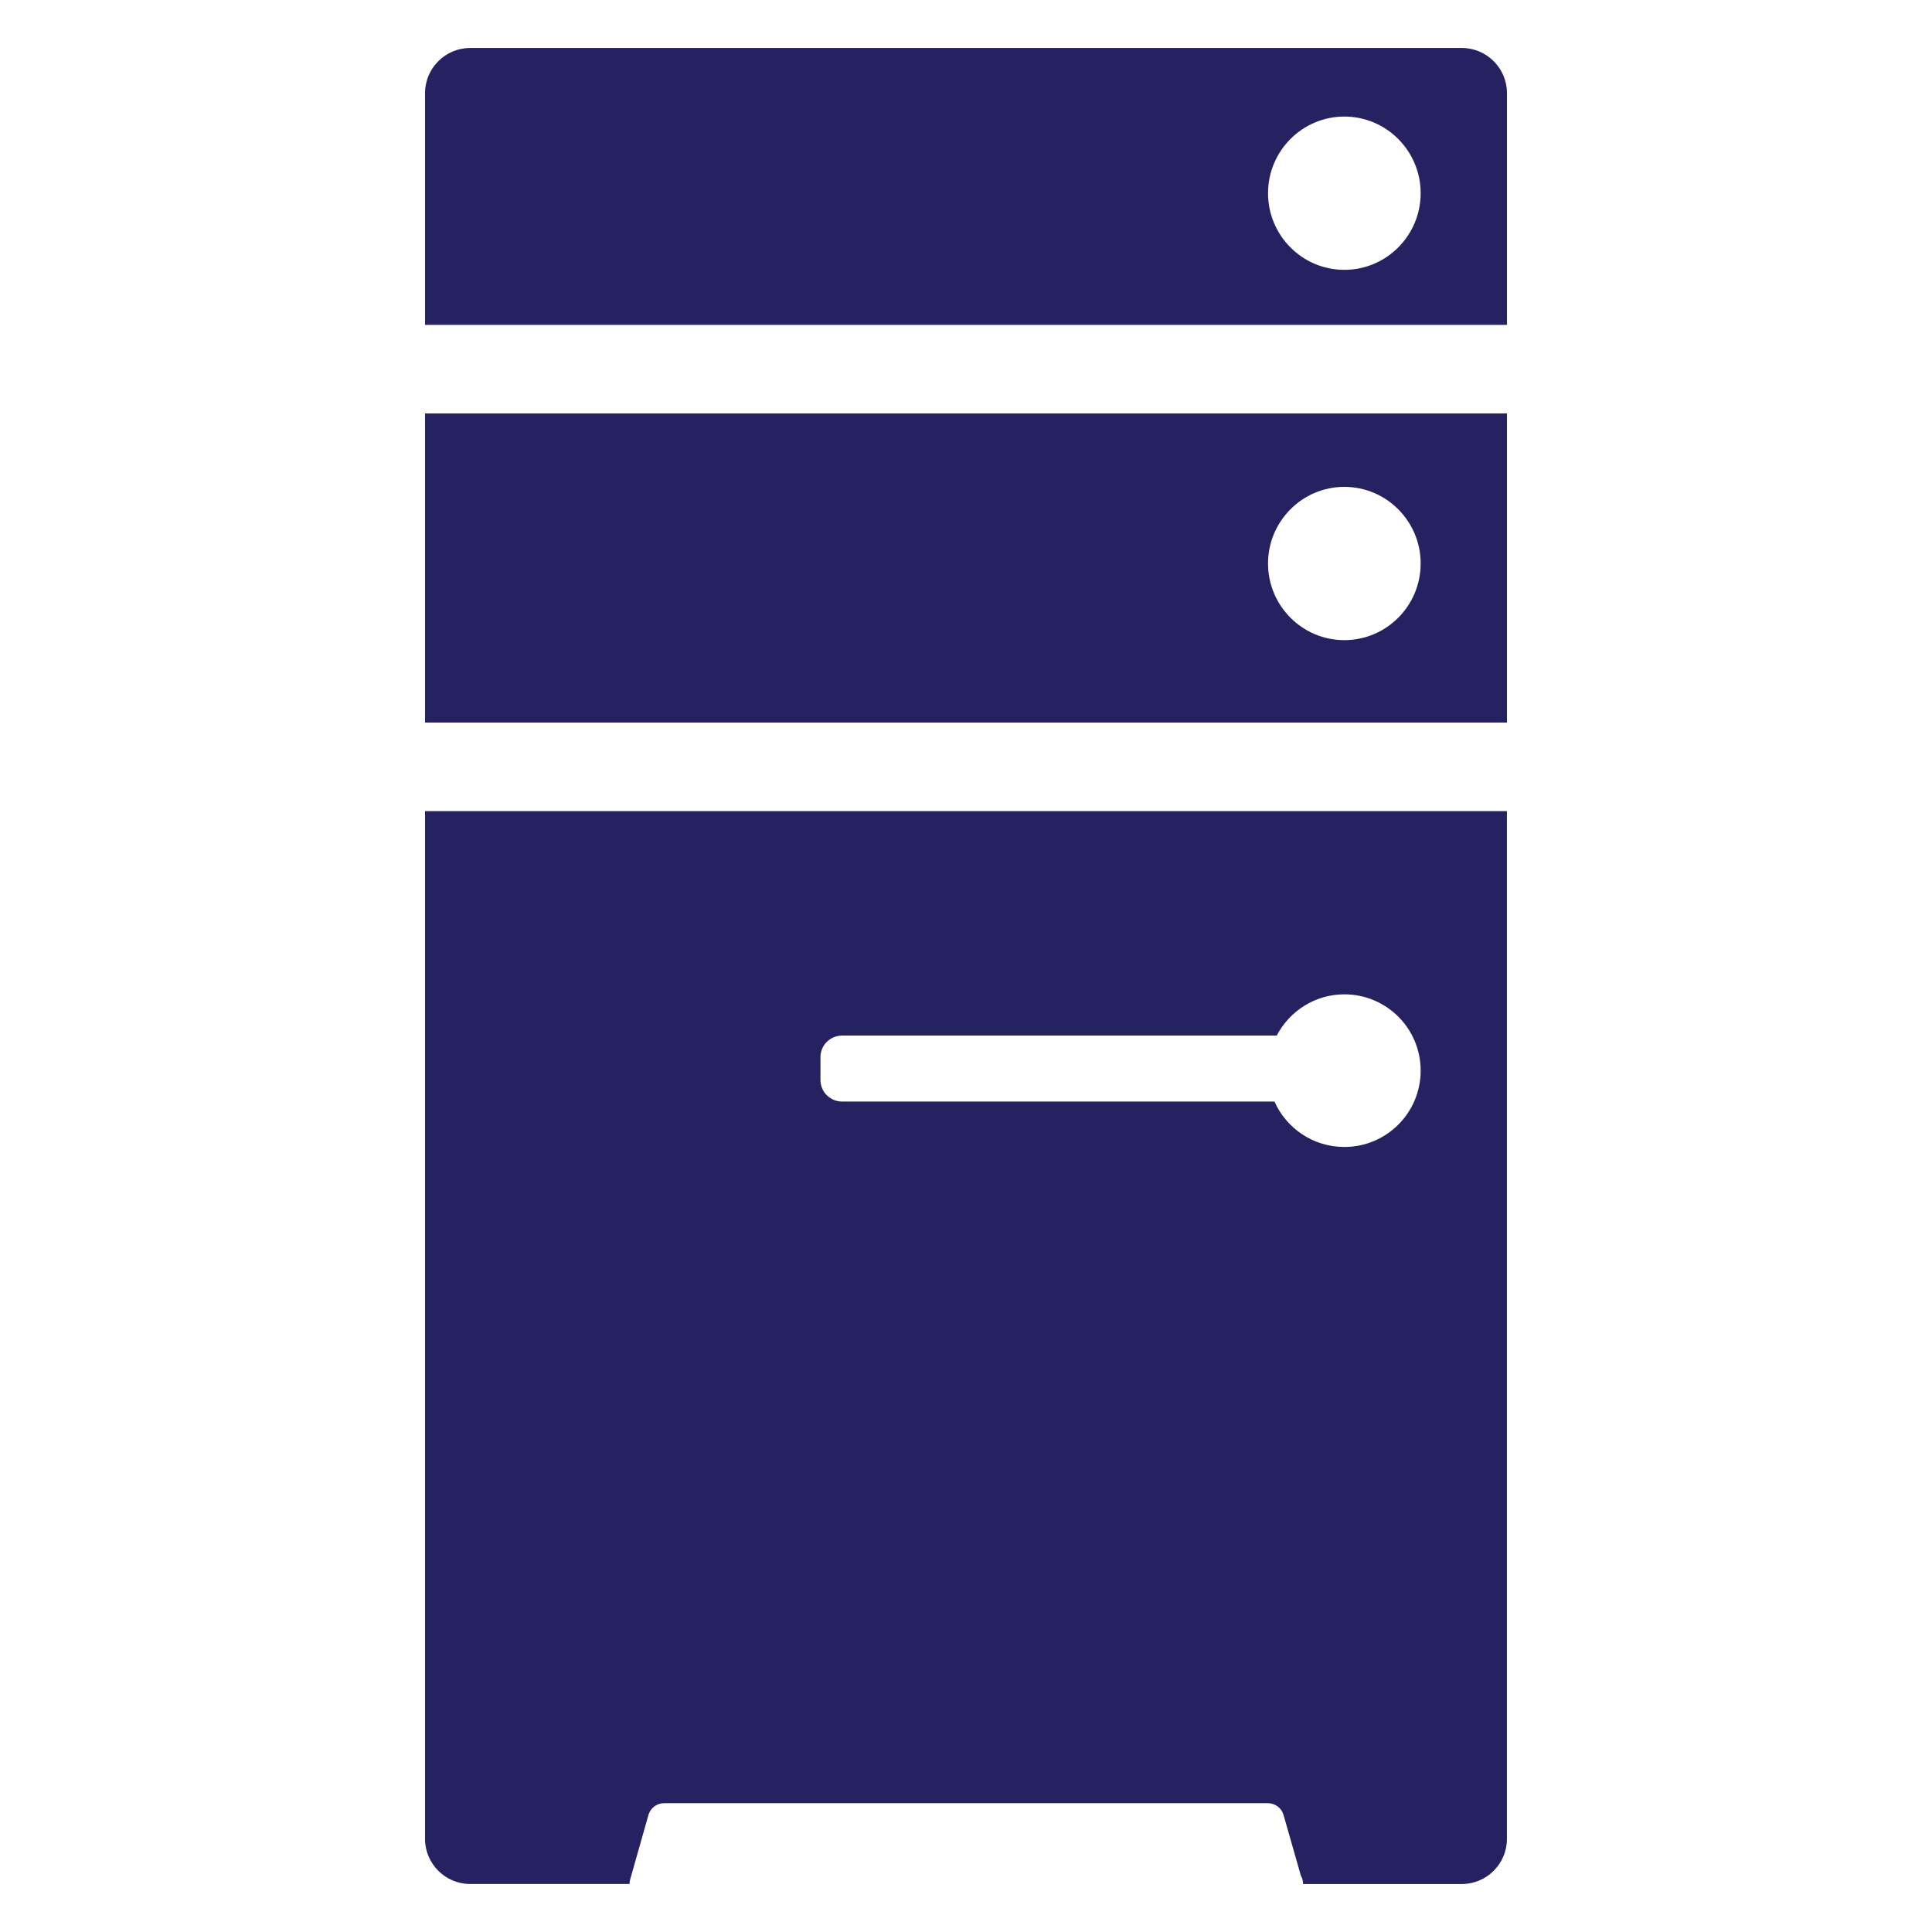
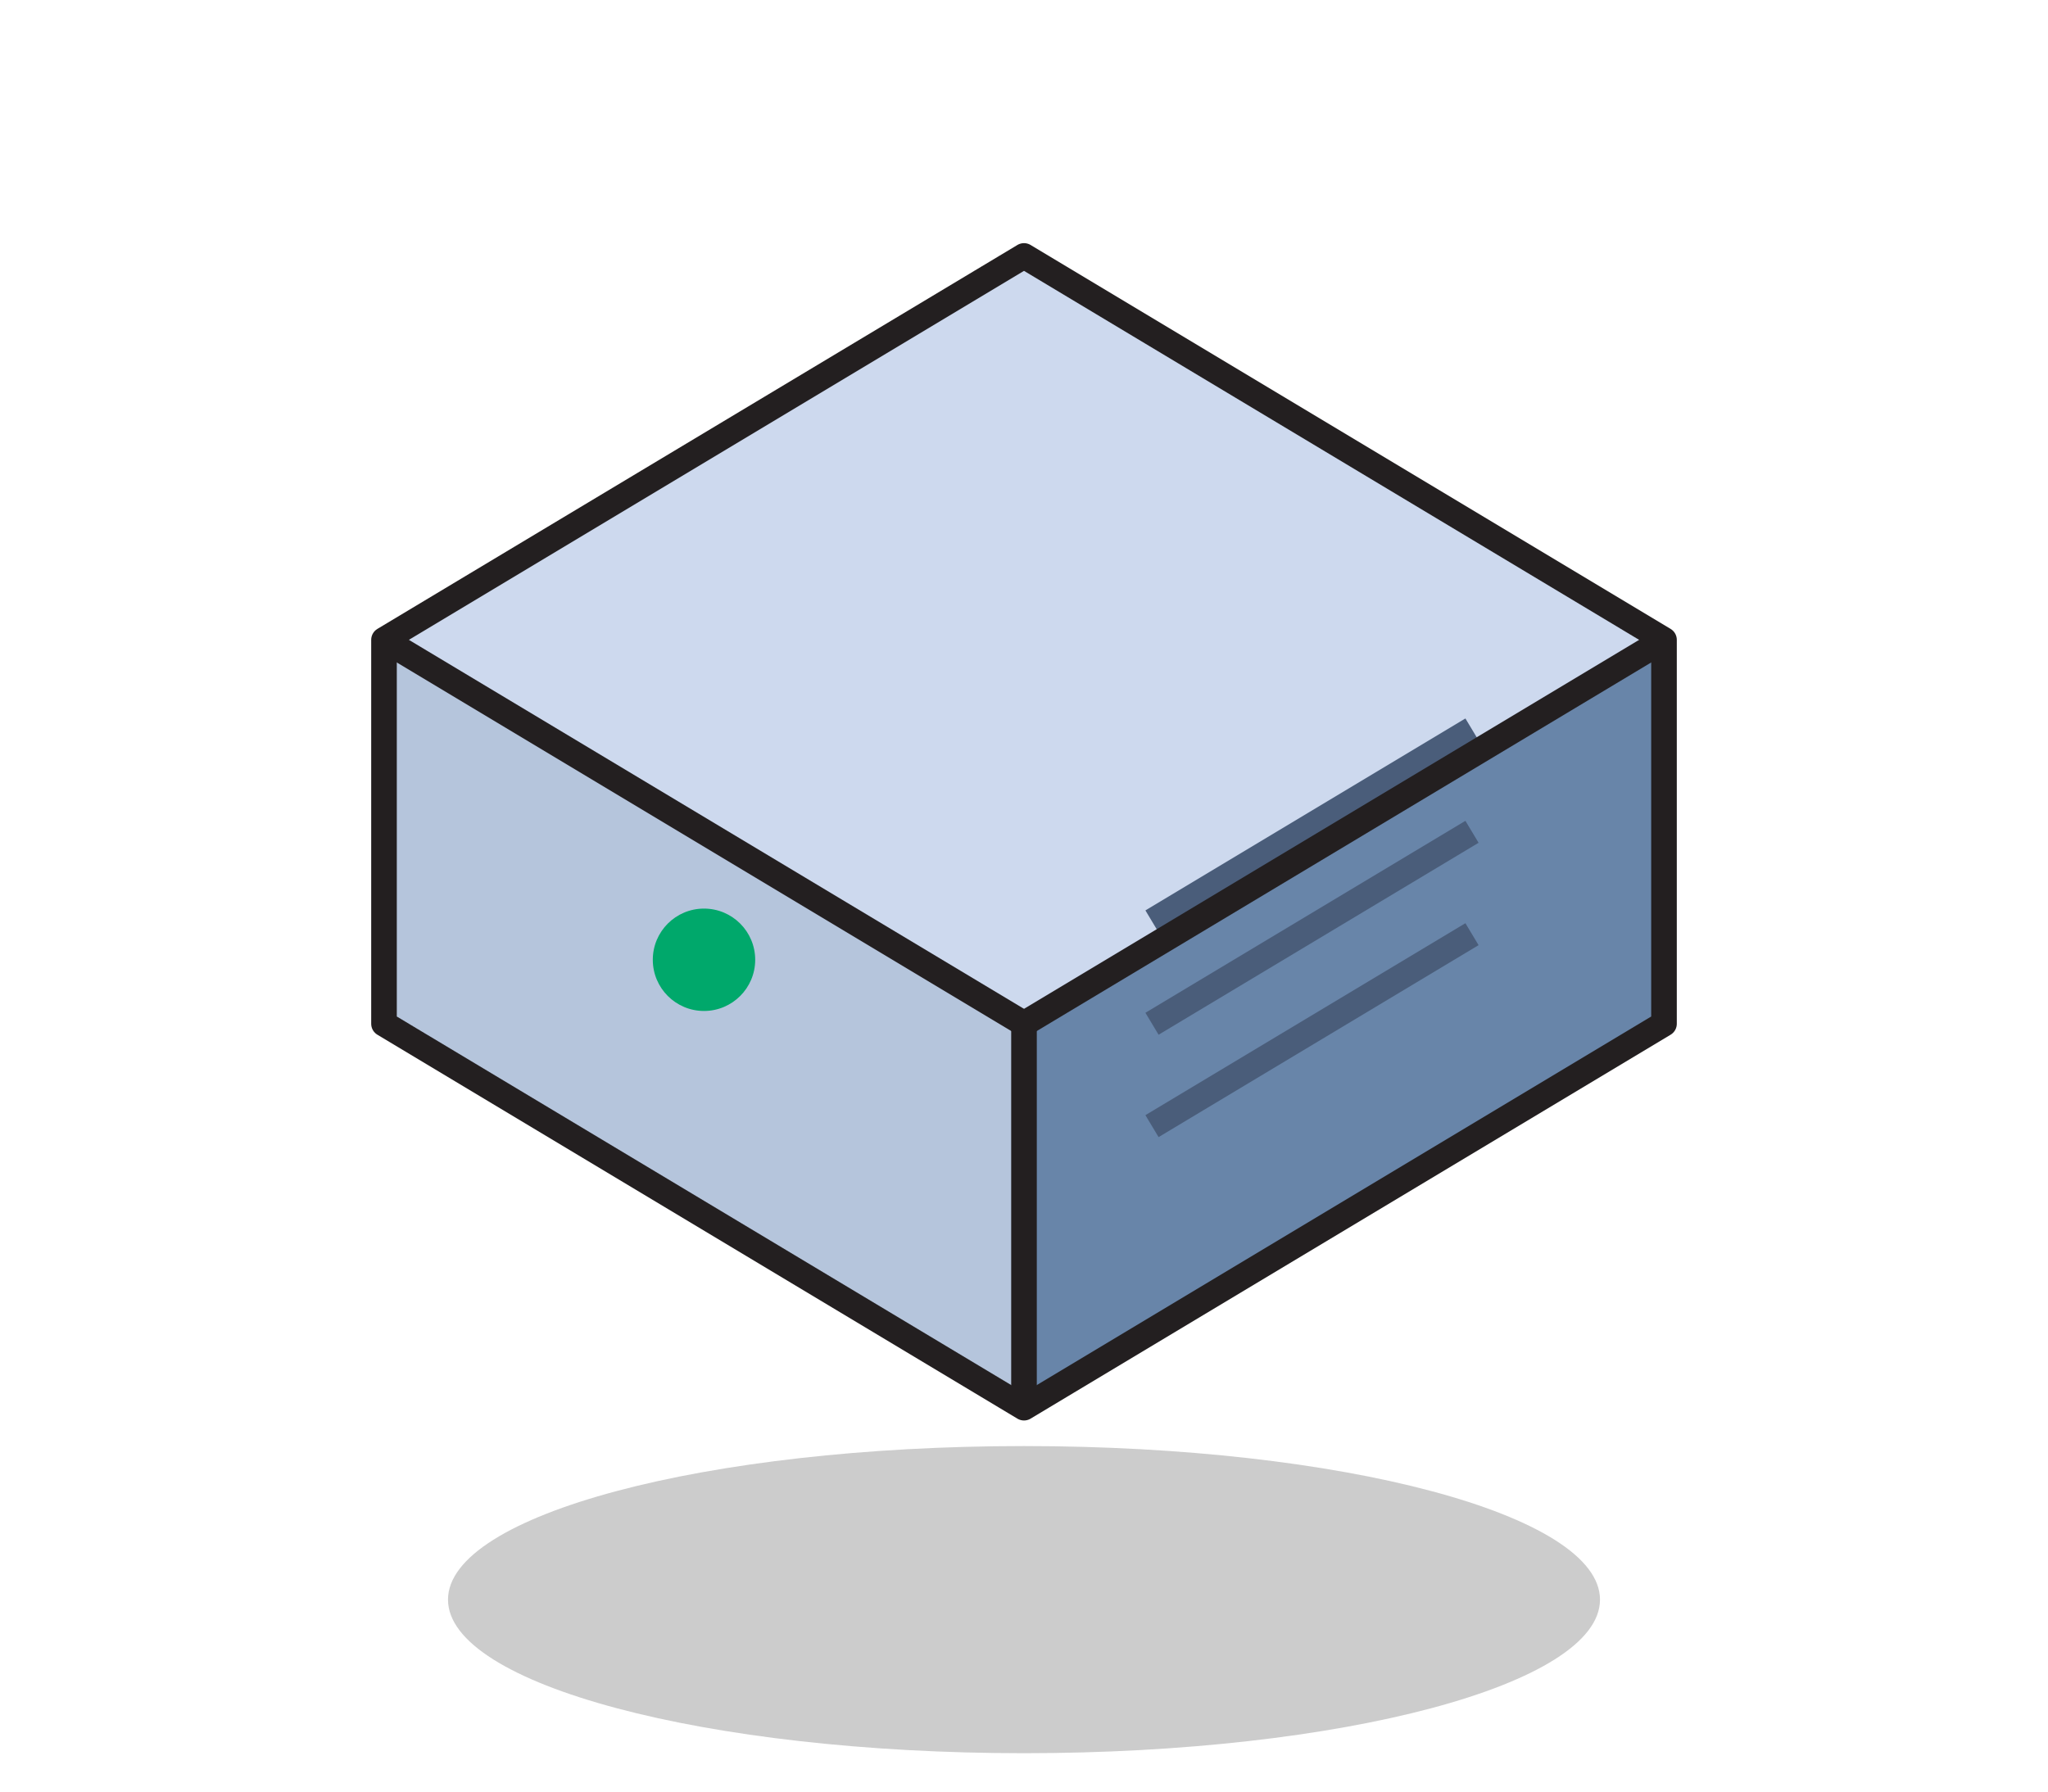
- <svg xmlns="http://www.w3.org/2000/svg" version="1.1" id="Layer_1" x="0px" y="0px" width="60px" height="60px" viewBox="0 0 60 60" enable-background="new 0 0 60 60" xml:space="preserve">
-   <g>
-     <path fill="none" d="M41.75,30.88c-0.91,0-1.7,0.521-2.1,1.28H26.16c-0.38,0-0.68,0.3-0.68,0.67v0.71c0,0.37,0.3,0.67,0.68,0.67   h13.42c0.37,0.83,1.2,1.41,2.17,1.41c1.31,0,2.37-1.061,2.37-2.37S43.06,30.88,41.75,30.88z" />
-     <g>
-       <path fill="none" d="M26.16,34.21h13.42c0.37,0.83,1.2,1.41,2.17,1.41c1.31,0,2.37-1.061,2.37-2.37s-1.061-2.37-2.37-2.37    c-0.91,0-1.7,0.521-2.1,1.28H26.16c-0.38,0-0.68,0.3-0.68,0.67v0.71C25.48,33.91,25.78,34.21,26.16,34.21z" />
-       <path fill="none" d="M41.75,19.88c1.31,0,2.37-1.07,2.37-2.38s-1.061-2.38-2.37-2.38s-2.37,1.07-2.37,2.38    S40.44,19.88,41.75,19.88z" />
-       <path fill="none" d="M41.75,3.62c-1.31,0-2.37,1.07-2.37,2.38s1.061,2.38,2.37,2.38S44.12,7.31,44.12,6S43.06,3.62,41.75,3.62z" />
-       <g>
-         <path fill="#262262" d="M45.4,1.49H14.6c-0.77,0-1.4,0.63-1.4,1.4v7.2h33.6v-7.2C46.8,2.12,46.17,1.49,45.4,1.49z M41.75,8.38     c-1.31,0-2.37-1.07-2.37-2.38s1.061-2.38,2.37-2.38S44.12,4.69,44.12,6S43.06,8.38,41.75,8.38z" />
-         <path fill="#262262" d="M13.2,12.84v9.6h33.6v-9.6H13.2z M41.75,19.88c-1.31,0-2.37-1.07-2.37-2.38s1.061-2.38,2.37-2.38     s2.37,1.07,2.37,2.38S43.06,19.88,41.75,19.88z" />
-         <path fill="#262262" d="M13.2,25.19v31.92c0,0.77,0.63,1.399,1.4,1.399h4.95c0-0.04,0.01-0.09,0.02-0.14l0.57-2.01     C20.2,56.15,20.4,56,20.62,56h18.76c0.22,0,0.42,0.15,0.48,0.36l0.54,1.89c0.04,0.07,0.069,0.16,0.069,0.26H45.4     c0.77,0,1.399-0.63,1.399-1.399V25.19H13.2z M41.75,35.62c-0.97,0-1.8-0.58-2.17-1.41H26.16c-0.38,0-0.68-0.3-0.68-0.67v-0.71     c0-0.37,0.3-0.67,0.68-0.67h13.49c0.399-0.76,1.189-1.28,2.1-1.28c1.31,0,2.37,1.061,2.37,2.37S43.06,35.62,41.75,35.62z" />
-       </g>
-     </g>
-   </g>
+ <svg xmlns="http://www.w3.org/2000/svg" viewBox="0 0 160 140">
+   <ellipse cx="80" cy="125" rx="45" ry="12" fill="#000000" opacity="0.2" />
+   <path d="M80,110 L130,80 L130,50 L80,80 Z" fill="#6885A9" />
+   <path d="M80,110 L30,80 L30,50 L80,80 Z" fill="#B5C5DC" />
+   <path d="M30,50 L80,20 L130,50 L80,80 Z" fill="#CDD9EE" />
+   <circle cx="55" cy="75" r="4" fill="#00A86B" />
+   <line x1="90" y1="72" x2="115" y2="57" stroke="#4A5D7A" stroke-width="2" />
+   <line x1="90" y1="80" x2="115" y2="65" stroke="#4A5D7A" stroke-width="2" />
+   <line x1="90" y1="88" x2="115" y2="73" stroke="#4A5D7A" stroke-width="2" />
+   <path d="M30,50 L80,20 L130,50 L130,80 L80,110 L30,80 Z" fill="none" stroke="#231F20" stroke-width="2" stroke-linejoin="round" />
+   <line x1="80" y1="80" x2="80" y2="110" stroke="#231F20" stroke-width="2" />
+   <line x1="80" y1="80" x2="30" y2="50" stroke="#231F20" stroke-width="2" />
+   <line x1="80" y1="80" x2="130" y2="50" stroke="#231F20" stroke-width="2" />
</svg>
